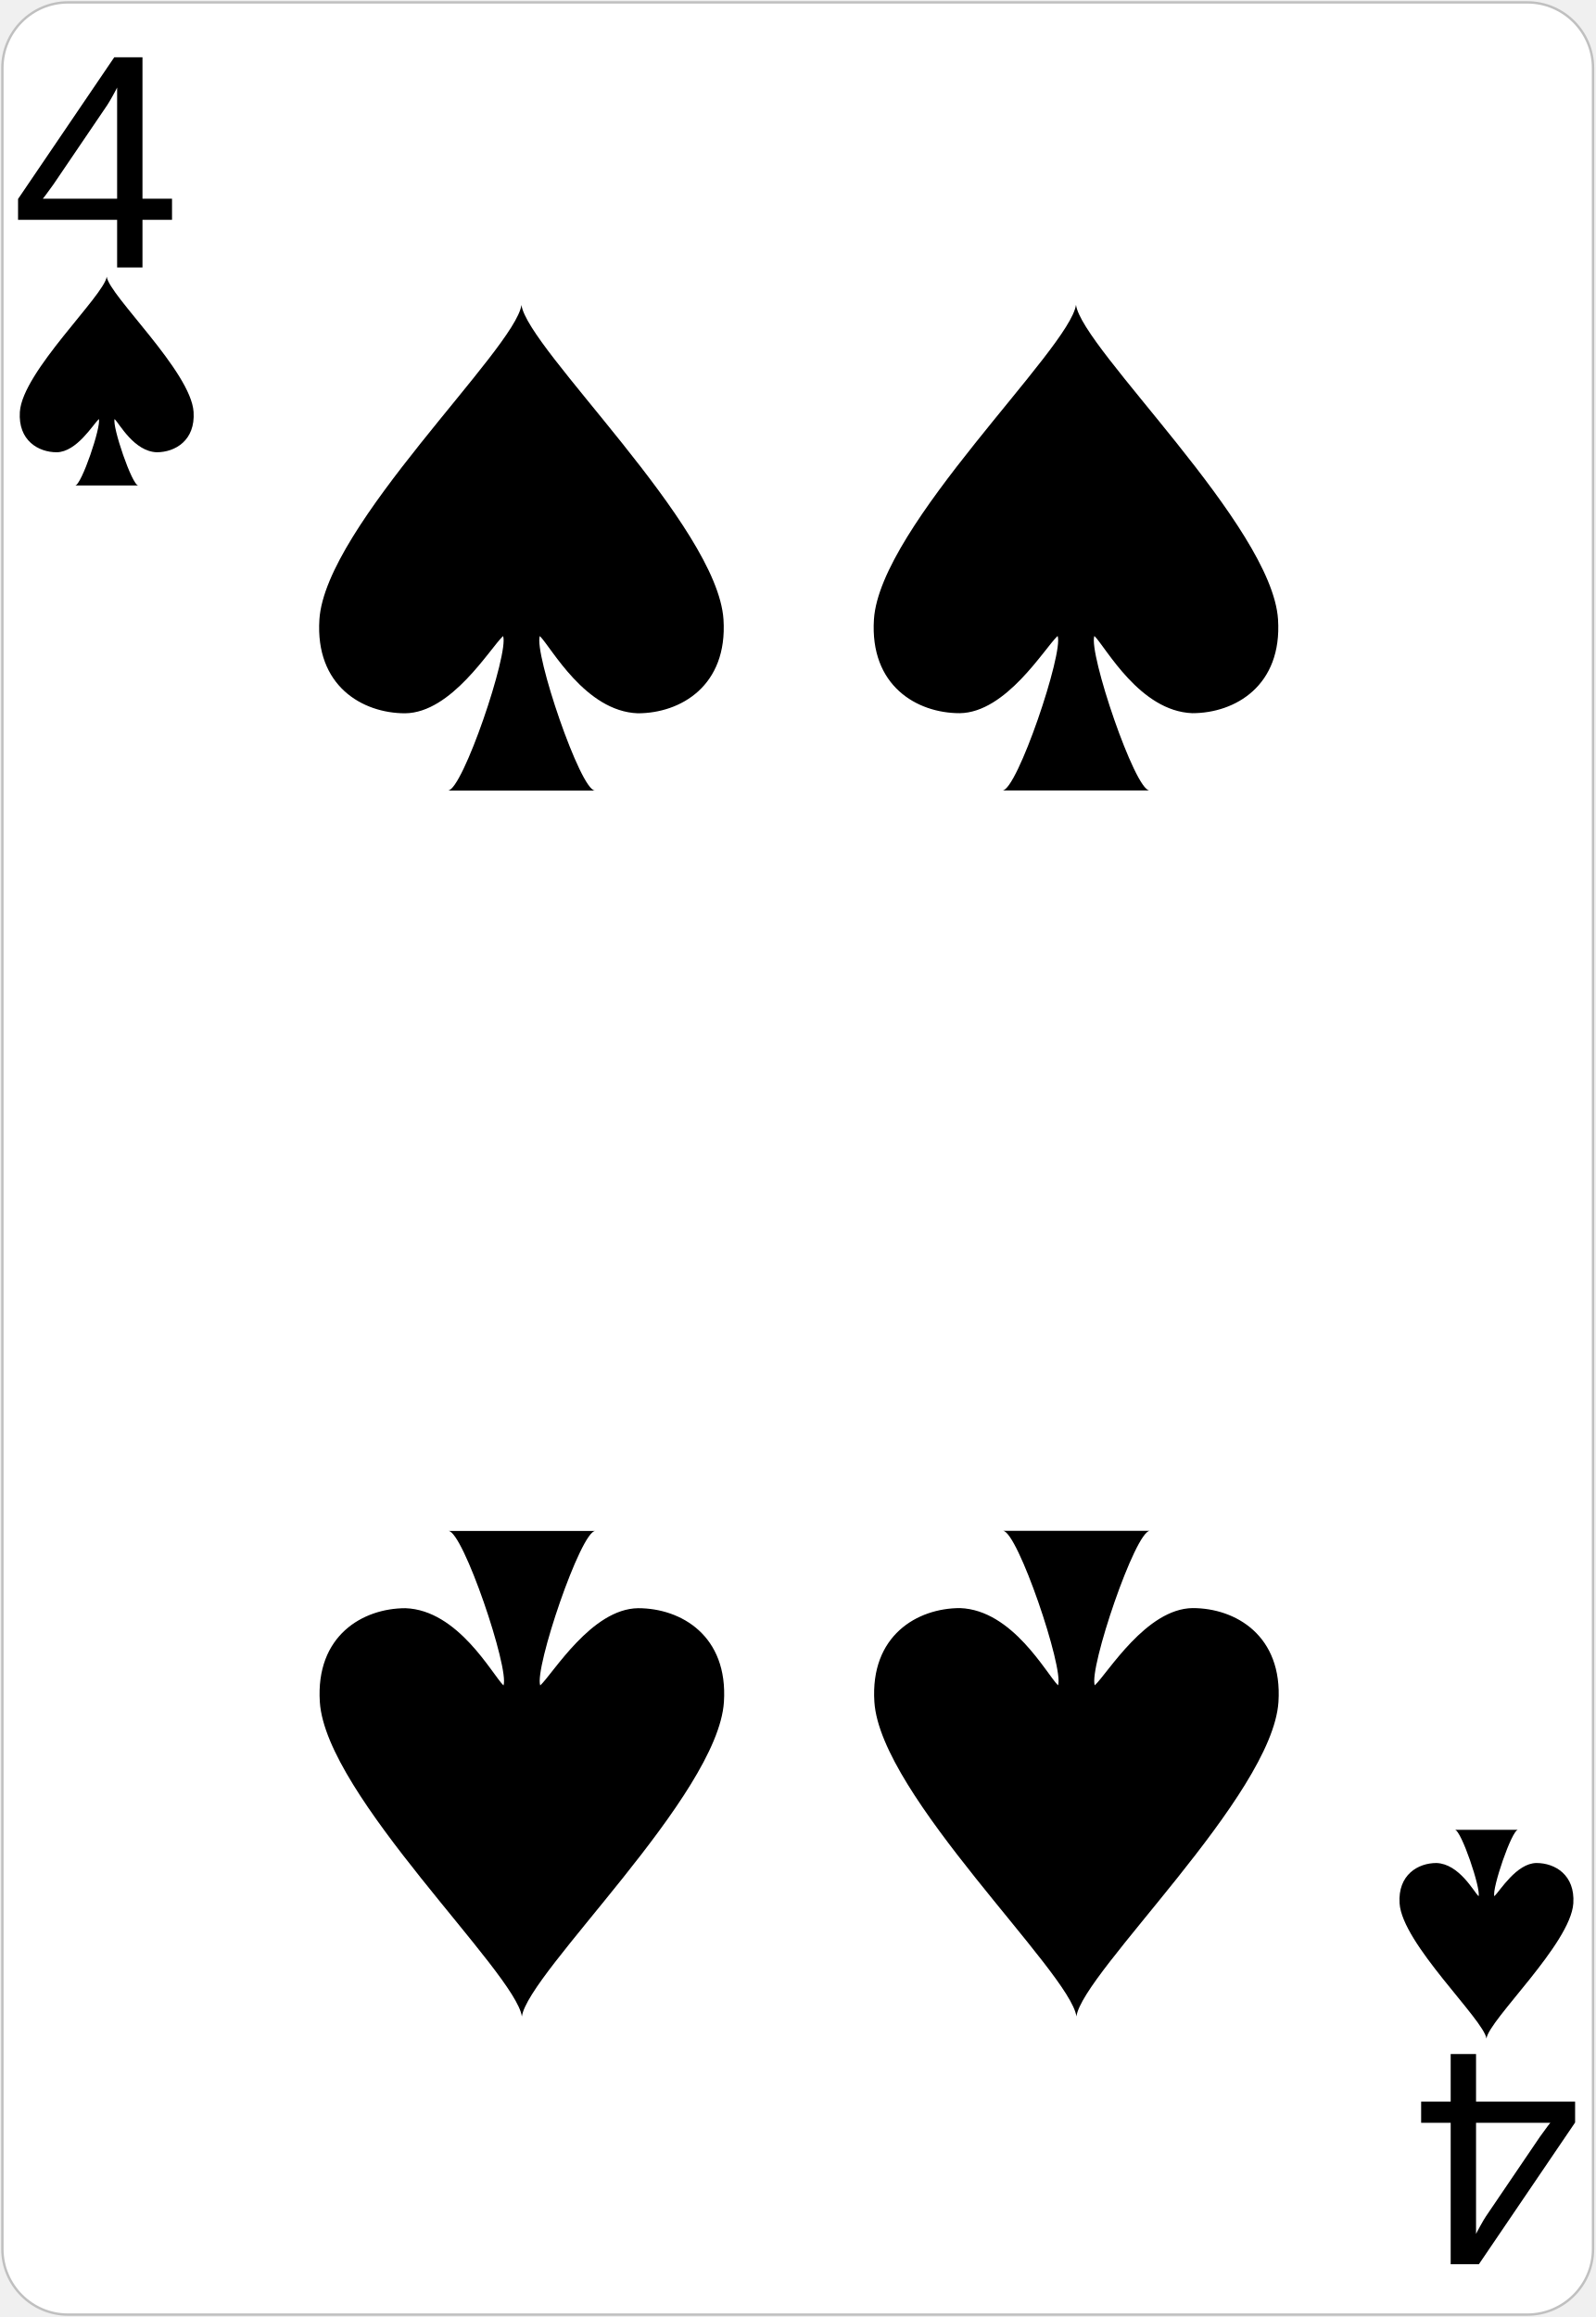
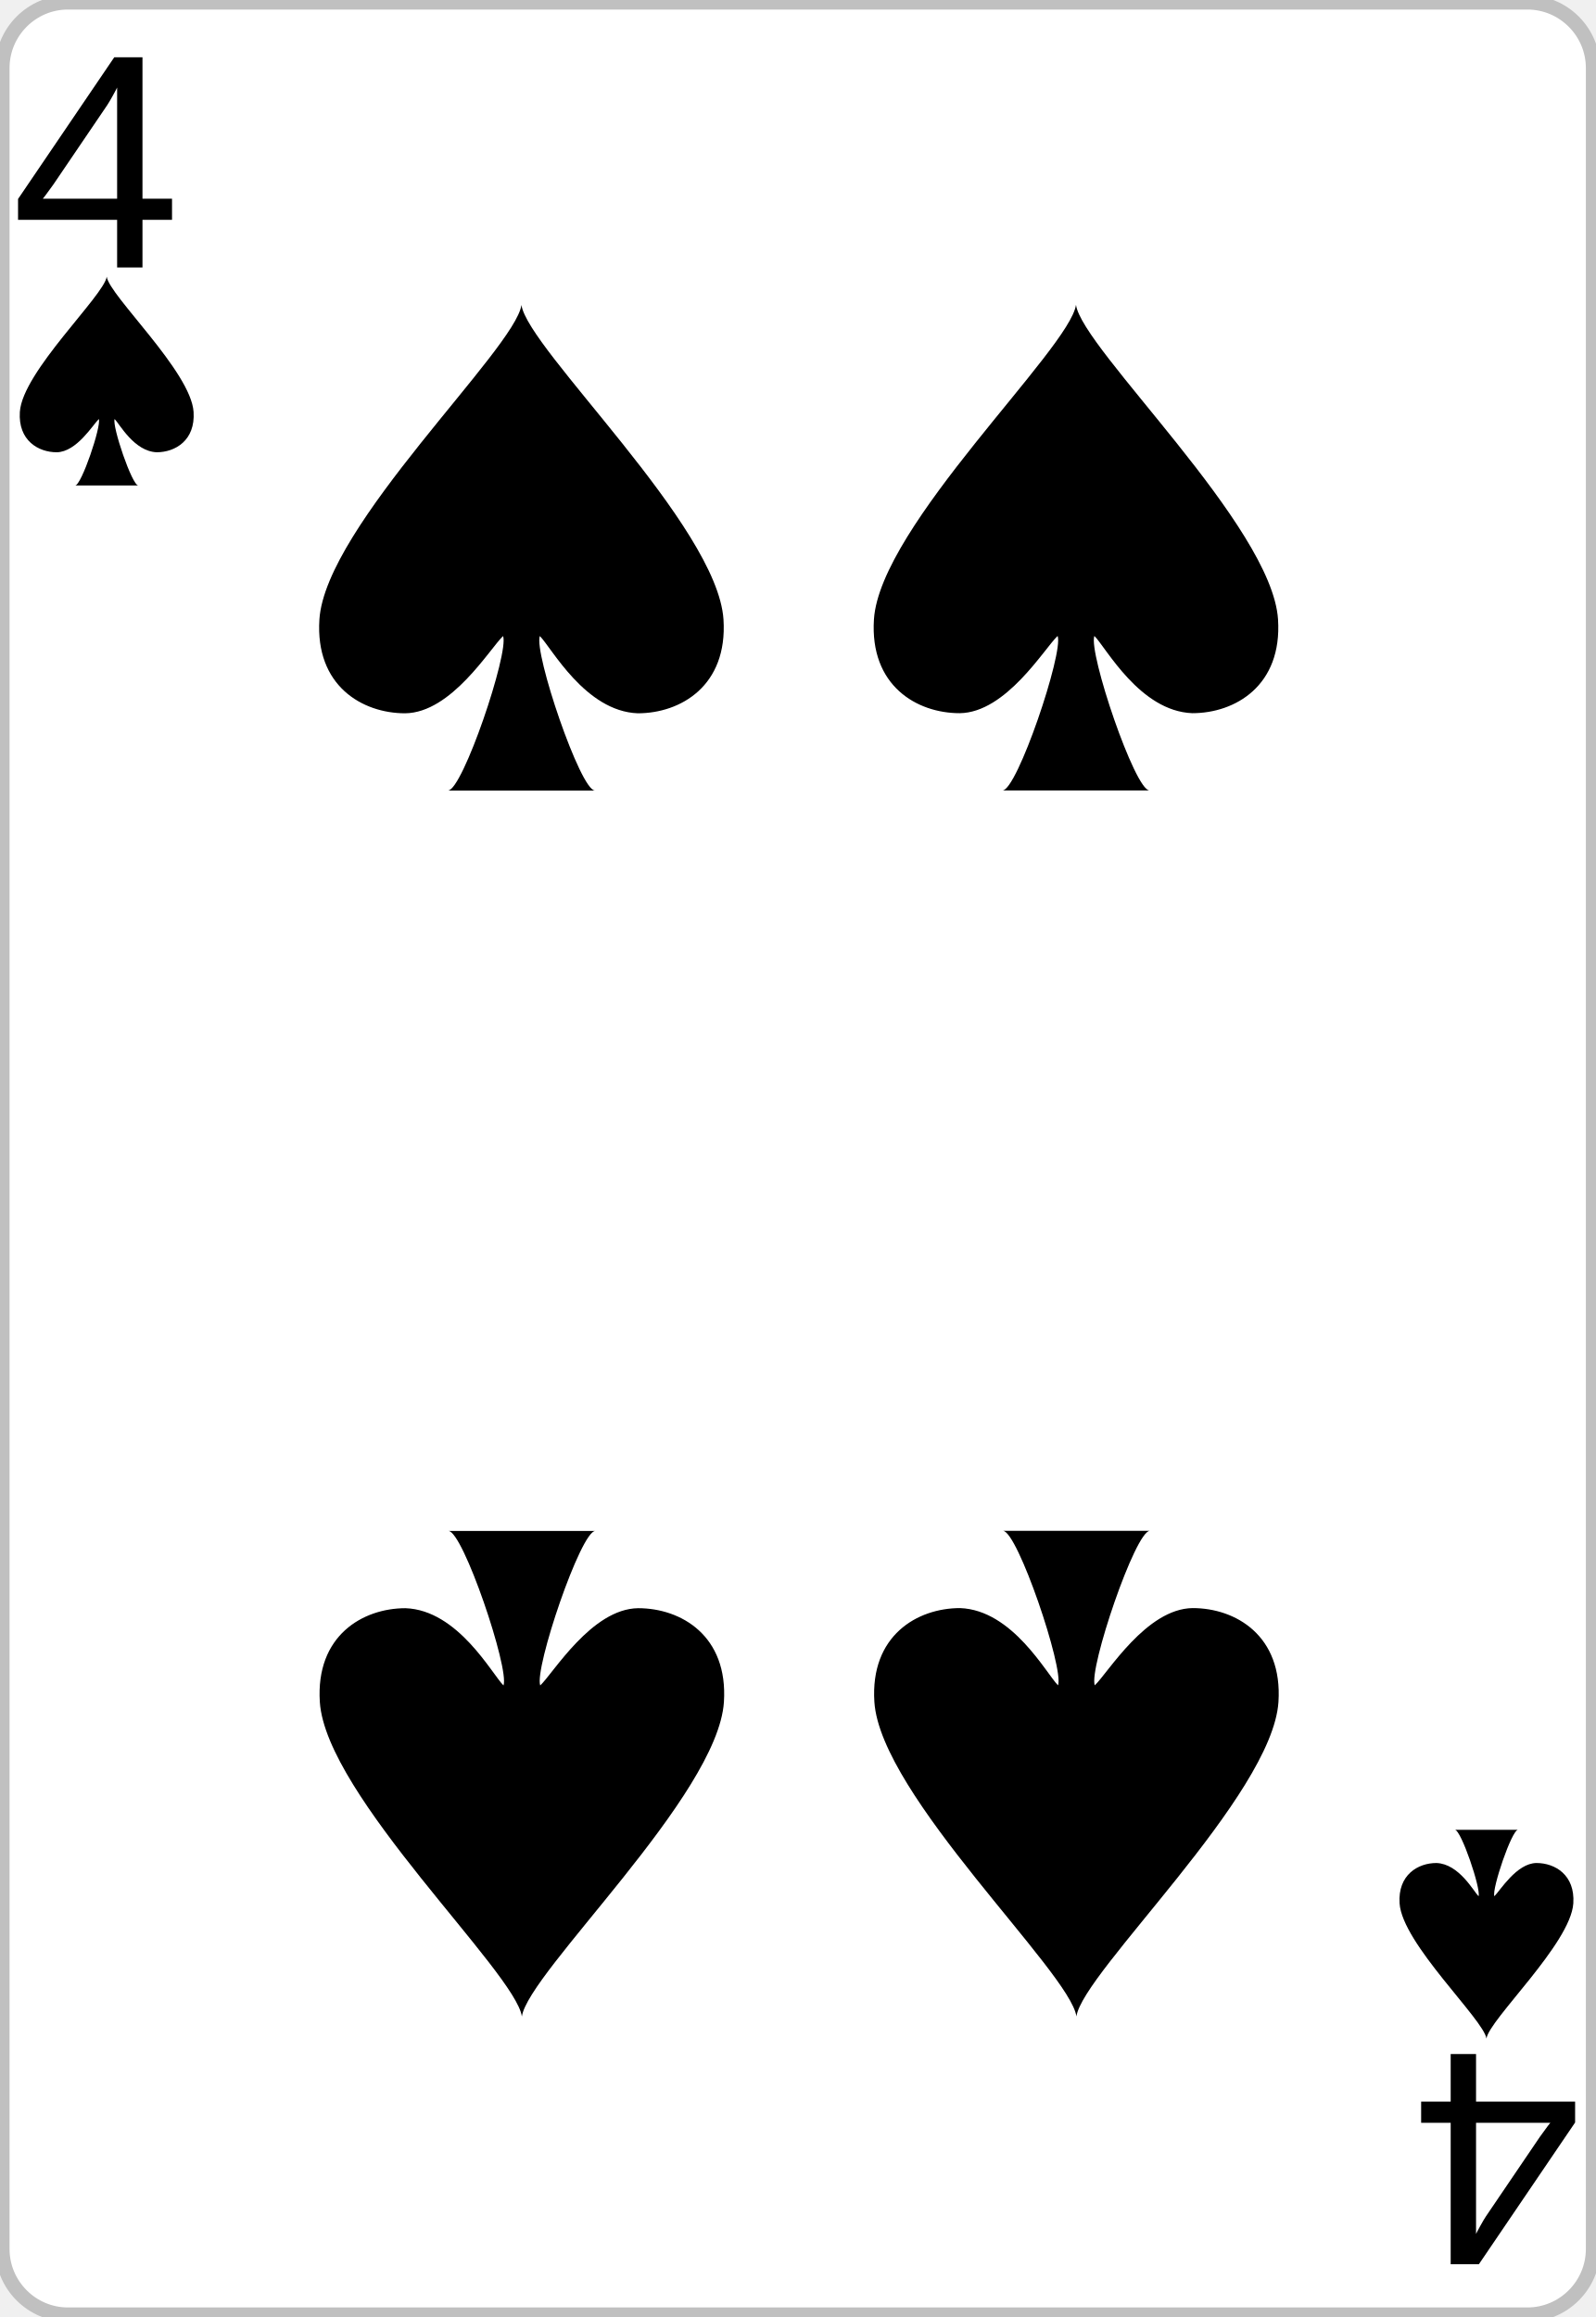
<svg xmlns="http://www.w3.org/2000/svg" width="167.087pt" height="242.667pt" viewBox="0 0 167.087 242.667" xml:space="preserve" id="svg2" version="1.1">
  <defs id="defs41" />
  <g id="Layer_x0020_1" style="fill-rule:nonzero;clip-rule:nonzero;stroke:#C0C0C0;stroke-miterlimit:4;">
-     <path style="fill:#FFFFFF;stroke-width:0.25;" d="M166.837,235.548c0,3.777-3.087,6.869-6.871,6.869H7.111c-3.775,0-6.861-3.092-6.861-6.869V7.12C0.25,3.343,3.336,0.25,7.111,0.25h152.855    c3.784,0,6.871,3.093,6.871,6.87v228.428z" id="path5" />
+     <path style="fill:#FFFFFF;stroke-width:1.5;" d="M166.837,235.548c0,3.777-3.087,6.869-6.871,6.869H7.111c-3.775,0-6.861-3.092-6.861-6.869V7.12C0.25,3.343,3.336,0.25,7.111,0.25h152.855    c3.784,0,6.871,3.093,6.871,6.87v228.428z" id="path5" />
    <g style="stroke:none;" id="g7">
      <g id="g9">
				
			</g>
    </g>
    <g id="g15">
			
		</g>
    <g id="g19">
			
		</g>
    <g style="stroke:none;" id="g23">
      <g id="g25">
				
			</g>
    </g>
    <g style="stroke:none;" id="g31">
      <g id="g33">
				
			</g>
    </g>
  </g>
  <text xml:space="preserve" style="font-size:32px;font-style:normal;font-weight:normal;line-height:125%;letter-spacing:0px;word-spacing:0px;fill:#000000;fill-opacity:1;stroke:none;font-family:Bitstream Vera Sans" x="1.157" y="28.013" id="text3788">
    <tspan id="tspan3790" x="1.157" y="28.013" style="font-style:normal;font-variant:normal;font-weight:normal;font-stretch:normal;font-family:Arial;-inkscape-font-specification:Arial">4</tspan>
  </text>
  <g transform="matrix(1.138772,0,0,1.041192,11.17645,39.912)" id="layer1-7">
    <path id="sl" d="M 7.989,3.103 C 7.747,-0.954 0.242,-8.59 0,-10.5 c -0.242,1.909 -7.747,9.545 -7.989,13.603 -0.169,2.868 1.695,4.057 3.39,4.057 1.835,-0.022 3.351,-2.801 3.873,-3.341 0.242,0.716 -1.603,6.682 -2.179,6.682 l 5.811,0 C 2.33,10.501 0.485,4.535 0.727,3.819 1.184,4.315 2.524,7.077 4.601,7.16 6.295,7.159 8.158,5.971 7.989,3.103 z" style="fill:#000000" />
  </g>
  <g transform="matrix(2.648679,0,0,2.421718,54.61089,57.36599)" id="layer1-7-88">
    <path id="sl-4" d="M 7.989,3.103 C 7.747,-0.954 0.242,-8.59 0,-10.5 c -0.242,1.909 -7.747,9.545 -7.989,13.603 -0.169,2.868 1.695,4.057 3.39,4.057 1.835,-0.022 3.351,-2.801 3.873,-3.341 0.242,0.716 -1.603,6.682 -2.179,6.682 l 5.811,0 C 2.33,10.501 0.485,4.535 0.727,3.819 1.184,4.315 2.524,7.077 4.601,7.16 6.295,7.159 8.158,5.971 7.989,3.103 z" style="fill:#000000" />
  </g>
  <text xml:space="preserve" style="font-size:32px;font-style:normal;font-weight:normal;line-height:125%;letter-spacing:0px;word-spacing:0px;fill:#000000;fill-opacity:1;stroke:none;font-family:Bitstream Vera Sans" x="-165.696" y="-215.124" id="text3788-7" transform="scale(-1,-1)">
    <tspan id="tspan3790-6" x="-165.696" y="-215.124" style="font-style:normal;font-variant:normal;font-weight:normal;font-stretch:normal;font-family:Arial;-inkscape-font-specification:Arial">4</tspan>
  </text>
  <g transform="matrix(-1.138772,0,0,-1.041192,155.6759,202.5738)" id="layer1-7-3">
    <path id="sl-1" d="M 7.989,3.103 C 7.747,-0.954 0.242,-8.59 0,-10.5 c -0.242,1.909 -7.747,9.545 -7.989,13.603 -0.169,2.868 1.695,4.057 3.39,4.057 1.835,-0.022 3.351,-2.801 3.873,-3.341 0.242,0.716 -1.603,6.682 -2.179,6.682 l 5.811,0 C 2.33,10.501 0.485,4.535 0.727,3.819 1.184,4.315 2.524,7.077 4.601,7.16 6.295,7.159 8.158,5.971 7.989,3.103 z" style="fill:#000000" />
  </g>
  <g transform="matrix(-2.648679,0,0,-2.421718,54.65613,185.7713)" id="layer1-7-88-7">
    <path id="sl-4-5" d="M 7.989,3.103 C 7.747,-0.954 0.242,-8.59 0,-10.5 c -0.242,1.909 -7.747,9.545 -7.989,13.603 -0.169,2.868 1.695,4.057 3.39,4.057 1.835,-0.022 3.351,-2.801 3.873,-3.341 0.242,0.716 -1.603,6.682 -2.179,6.682 l 5.811,0 C 2.33,10.501 0.485,4.535 0.727,3.819 1.184,4.315 2.524,7.077 4.601,7.16 6.295,7.159 8.158,5.971 7.989,3.103 z" style="fill:#000000" />
  </g>
  <g transform="matrix(2.648679,0,0,2.421718,112.688,57.35436)" id="layer1-7-88-1">
    <path id="sl-4-4" d="M 7.989,3.103 C 7.747,-0.954 0.242,-8.59 0,-10.5 c -0.242,1.909 -7.747,9.545 -7.989,13.603 -0.169,2.868 1.695,4.057 3.39,4.057 1.835,-0.022 3.351,-2.801 3.873,-3.341 0.242,0.716 -1.603,6.682 -2.179,6.682 l 5.811,0 C 2.33,10.501 0.485,4.535 0.727,3.819 1.184,4.315 2.524,7.077 4.601,7.16 6.295,7.159 8.158,5.971 7.989,3.103 z" style="fill:#000000" />
  </g>
  <g transform="matrix(-2.648679,0,0,-2.421718,112.7332,185.7597)" id="layer1-7-88-7-9">
    <path id="sl-4-5-2" d="M 7.989,3.103 C 7.747,-0.954 0.242,-8.59 0,-10.5 c -0.242,1.909 -7.747,9.545 -7.989,13.603 -0.169,2.868 1.695,4.057 3.39,4.057 1.835,-0.022 3.351,-2.801 3.873,-3.341 0.242,0.716 -1.603,6.682 -2.179,6.682 l 5.811,0 C 2.33,10.501 0.485,4.535 0.727,3.819 1.184,4.315 2.524,7.077 4.601,7.16 6.295,7.159 8.158,5.971 7.989,3.103 z" style="fill:#000000" />
  </g>
</svg>
